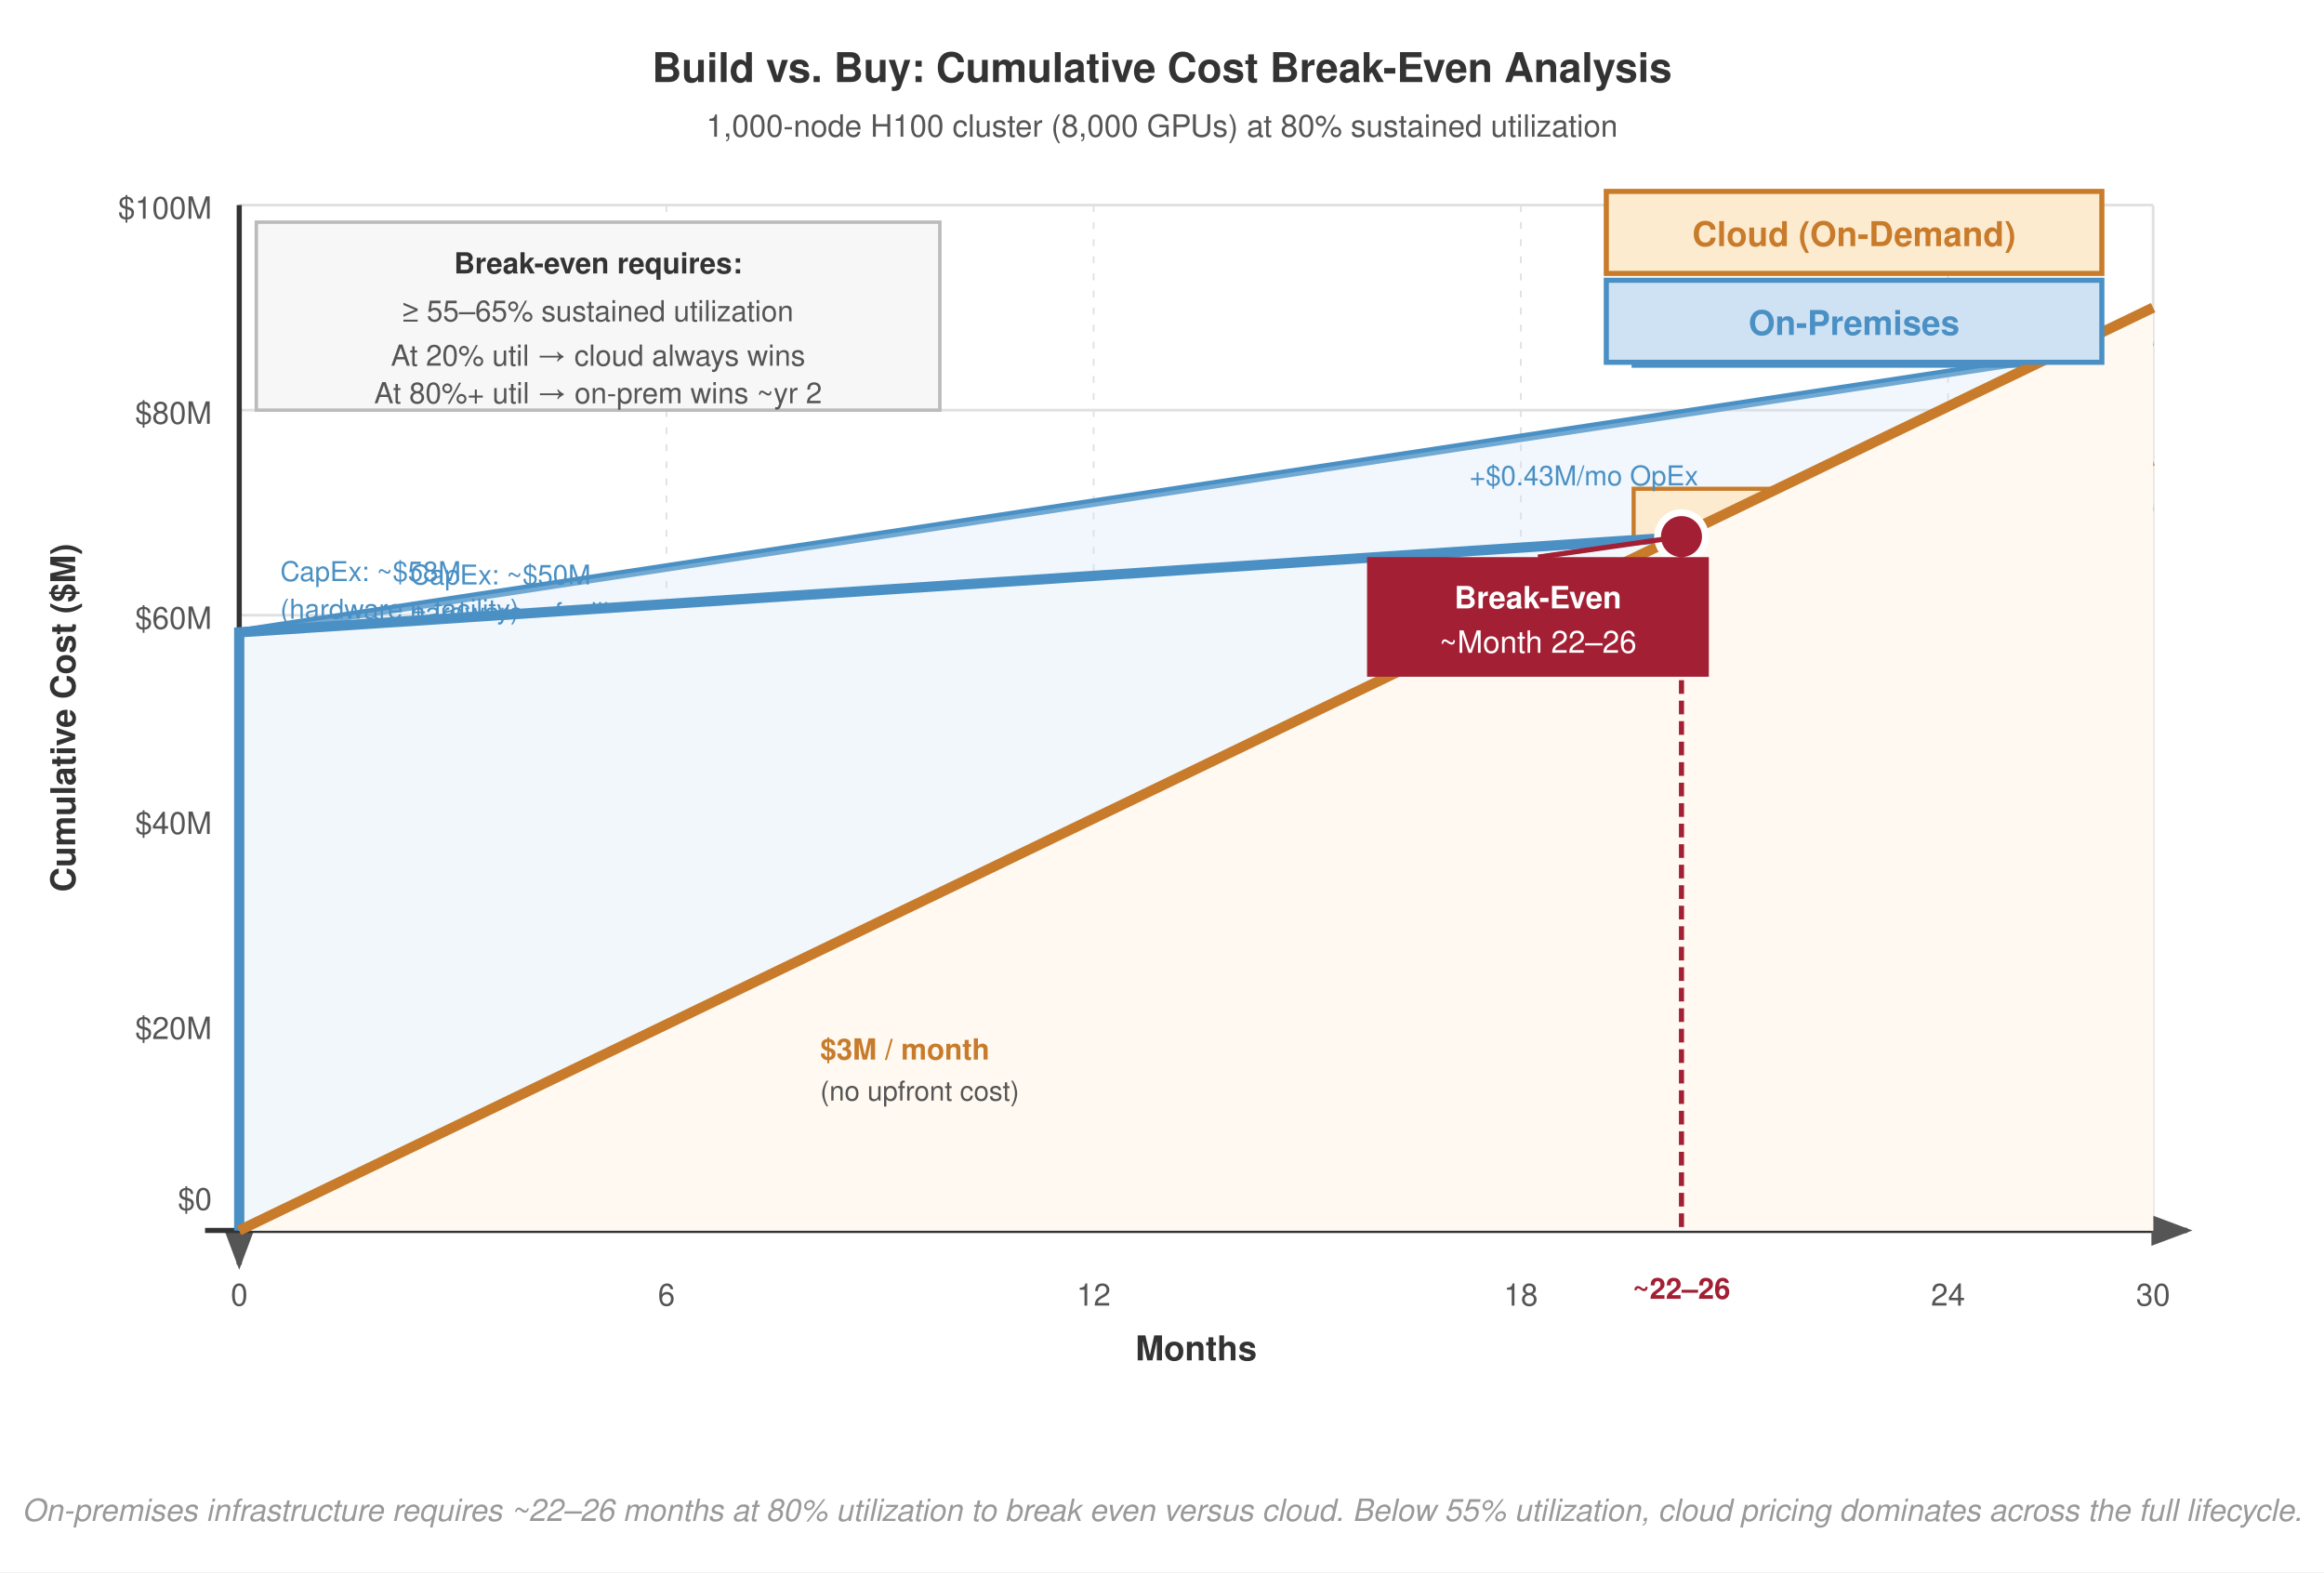
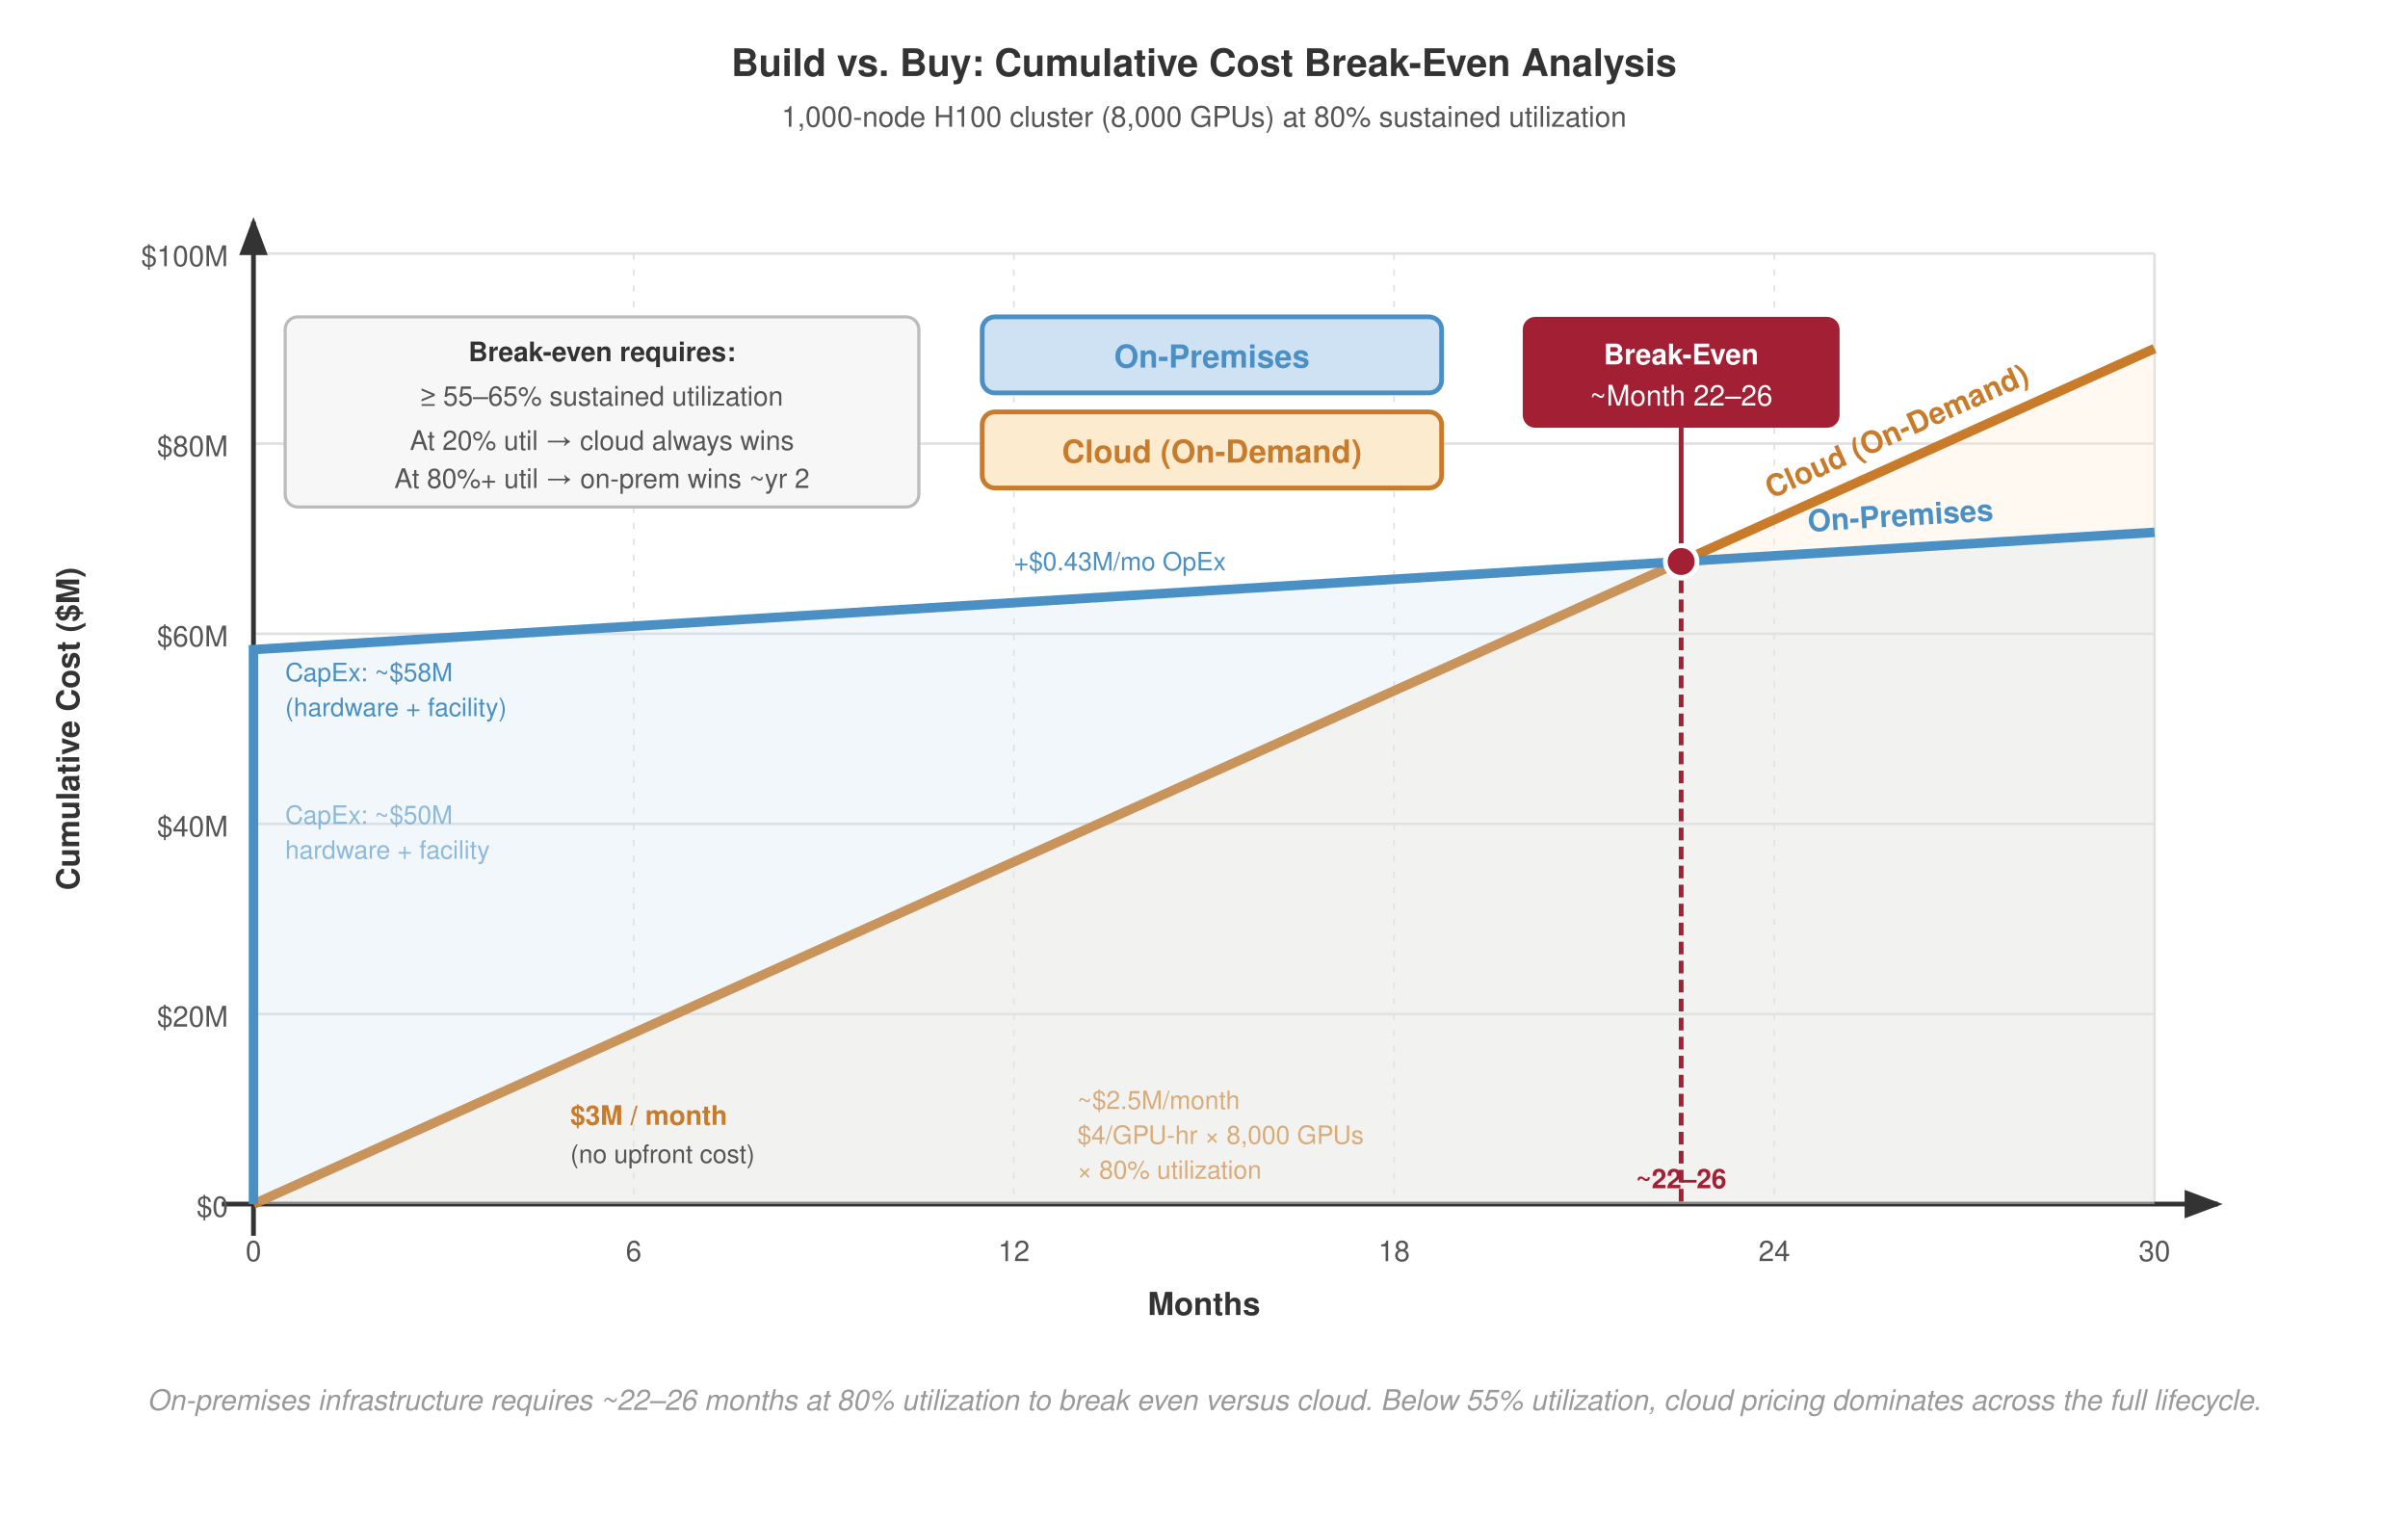
- <svg xmlns="http://www.w3.org/2000/svg" viewBox="0 0 680 460" font-family="Helvetica Neue, Helvetica, Arial, sans-serif">
-   <rect width="680" height="460" fill="#fff" />
+ <svg xmlns="http://www.w3.org/2000/svg" viewBox="0 0 760 480" font-family="Helvetica Neue, Helvetica, Arial, sans-serif">
+   <rect width="760" height="480" fill="#fff" />
  <defs>
    <marker id="arrow" markerWidth="8" markerHeight="6" refX="7" refY="3" orient="auto">
-       <path d="M0,0 L8,3 L0,6 Z" fill="#555" />
+       <path d="M0,0 L8,3 L0,6 Z" fill="#333" />
    </marker>
    <marker id="arrow-red" markerWidth="8" markerHeight="6" refX="7" refY="3" orient="auto">
      <path d="M0,0 L8,3 L0,6 Z" fill="#a31f34" />
    </marker>
  </defs>
-   <text x="340" y="24" text-anchor="middle" font-size="12" font-weight="700" fill="#333">Build vs. Buy: Cumulative Cost Break-Even Analysis</text>
-   <text x="340" y="40" text-anchor="middle" font-size="9" fill="#555">1,000-node H100 cluster (8,000 GPUs) at 80% sustained utilization</text>
-   <line x1="70" y1="360" x2="630" y2="360" stroke="#e0e0e0" stroke-width="0.8" />
-   <line x1="70" y1="300" x2="630" y2="300" stroke="#e0e0e0" stroke-width="0.8" />
-   <line x1="70" y1="240" x2="630" y2="240" stroke="#e0e0e0" stroke-width="0.8" />
-   <line x1="70" y1="180" x2="630" y2="180" stroke="#e0e0e0" stroke-width="0.8" />
-   <line x1="70" y1="120" x2="630" y2="120" stroke="#e0e0e0" stroke-width="0.8" />
-   <line x1="70" y1="60" x2="630" y2="60" stroke="#e0e0e0" stroke-width="0.8" />
-   <line x1="70" y1="60" x2="70" y2="360" stroke="#e0e0e0" stroke-width="0.8" />
-   <line x1="195" y1="60" x2="195" y2="360" stroke="#e0e0e0" stroke-width="0.5" stroke-dasharray="2,3" />
-   <line x1="320" y1="60" x2="320" y2="360" stroke="#e0e0e0" stroke-width="0.5" stroke-dasharray="2,3" />
-   <line x1="445" y1="60" x2="445" y2="360" stroke="#e0e0e0" stroke-width="0.5" stroke-dasharray="2,3" />
-   <line x1="570" y1="60" x2="570" y2="360" stroke="#e0e0e0" stroke-width="0.5" stroke-dasharray="2,3" />
-   <line x1="630" y1="60" x2="630" y2="360" stroke="#e0e0e0" stroke-width="0.8" />
-   <line x1="70" y1="60" x2="70" y2="370" stroke="#333" stroke-width="1.5" marker-end="url(#arrow)" />
-   <line x1="60" y1="360" x2="640" y2="360" stroke="#333" stroke-width="1.5" marker-end="url(#arrow)" />
-   <text x="70" y="382" text-anchor="middle" font-size="9" fill="#555">0</text>
-   <text x="195" y="382" text-anchor="middle" font-size="9" fill="#555">6</text>
-   <text x="320" y="382" text-anchor="middle" font-size="9" fill="#555">12</text>
-   <text x="445" y="382" text-anchor="middle" font-size="9" fill="#555">18</text>
-   <text x="570" y="382" text-anchor="middle" font-size="9" fill="#555">24</text>
-   <text x="630" y="382" text-anchor="middle" font-size="9" fill="#555">30</text>
-   <text x="350" y="398" text-anchor="middle" font-size="10" font-weight="700" fill="#333">Months</text>
-   <text x="62" y="354.0" text-anchor="end" font-size="9" fill="#555">$0</text>
-   <text x="62" y="304" text-anchor="end" font-size="9" fill="#555">$20M</text>
-   <text x="62" y="244" text-anchor="end" font-size="9" fill="#555">$40M</text>
-   <text x="62" y="184" text-anchor="end" font-size="9" fill="#555">$60M</text>
-   <text x="62" y="124" text-anchor="end" font-size="9" fill="#555">$80M</text>
-   <text x="62" y="64" text-anchor="end" font-size="9" fill="#555">$100M</text>
-   <text x="22" y="210" text-anchor="middle" font-size="10" font-weight="700" fill="#333" transform="rotate(-90 22 210)">Cumulative Cost ($M)</text>
-   <polyline points="70,360 70,185 630,100" fill="none" stroke="#4a90c4" stroke-width="2.5" />
-   <polygon points="70,360 70,185 630,100 630,360" fill="#cfe2f3" fill-opacity="0.3" />
-   <rect x="478" y="85" width="130" height="22" fill="#cfe2f3" stroke="#4a90c4" stroke-width="1.2" />
-   <text x="542.5" y="100" text-anchor="middle" font-size="9.5" font-weight="700" fill="#4a90c4">On-Premises</text>
-   <line x1="70" y1="185" x2="115" y2="185" stroke="#4a90c4" stroke-width="1" stroke-dasharray="3,2" />
-   <text x="120" y="171.0" font-size="8" fill="#4a90c4">CapEx: ~$50M</text>
-   <text x="120" y="182.0" font-size="8" fill="#4a90c4">hardware + facility</text>
-   <line x1="70" y1="360" x2="630" y2="135" stroke="#c87b2a" stroke-width="2.5" />
-   <polygon points="70,360 630,135 630,360" fill="#fdebd0" fill-opacity="0.4" />
-   <rect x="478" y="143" width="130" height="22" fill="#fdebd0" stroke="#c87b2a" stroke-width="1.2" />
-   <text x="543" y="158" text-anchor="middle" font-size="9.5" font-weight="700" fill="#c87b2a">Cloud (On-Demand)</text>
-   <text x="230" y="258" font-size="8" fill="#c87b2a">~$2.5M/month</text>
-   <text x="230" y="269" font-size="8" fill="#c87b2a">$4/GPU-hr × 8,000 GPUs</text>
-   <text x="230" y="280" font-size="8" fill="#c87b2a">× 80% utilization</text>
-   <polygon points="70,360 70,185 630,148 630,360" fill="#fff" fill-opacity="1" />
-   <polygon points="70,360 70,185 630,148 630,360" fill="#cfe2f3" fill-opacity="0.25" />
-   <polyline points="70,360 70,185 630,148" fill="none" stroke="#4a90c4" stroke-width="3" />
-   <polygon points="70,360 630,90 630,360" fill="#fff" fill-opacity="1" />
-   <polygon points="70,360 630,90 630,360" fill="#fdebd0" fill-opacity="0.3" />
-   <line x1="70" y1="360" x2="630" y2="90" stroke="#c87b2a" stroke-width="3" />
-   <rect x="470" y="82" width="145" height="24" fill="#cfe2f3" stroke="#4a90c4" stroke-width="1.5" />
-   <text x="542.5" y="98" text-anchor="middle" font-size="10" font-weight="700" fill="#4a90c4">On-Premises</text>
-   <rect x="470" y="76" width="145" height="0" fill="none" />
-   <rect x="470" y="56" width="145" height="24" fill="#fdebd0" stroke="#c87b2a" stroke-width="1.5" />
-   <text x="542.5" y="72" text-anchor="middle" font-size="10" font-weight="700" fill="#c87b2a">Cloud (On-Demand)</text>
-   <circle cx="492" cy="157" r="7" fill="#a31f34" stroke="#fff" stroke-width="2" />
-   <line x1="492" y1="157" x2="492" y2="360" stroke="#a31f34" stroke-width="1.5" stroke-dasharray="4,2" />
-   <rect x="400" y="163" width="100" height="35" fill="#a31f34" />
-   <text x="450" y="178" text-anchor="middle" font-size="9" font-weight="700" fill="#fff">Break-Even</text>
-   <text x="450" y="191" text-anchor="middle" font-size="9" fill="#fff">~Month 22–26</text>
-   <line x1="450" y1="163" x2="492" y2="157" stroke="#a31f34" stroke-width="1.5" />
-   <text x="492" y="380" text-anchor="middle" font-size="8.5" font-weight="700" fill="#a31f34">~22–26</text>
-   <rect x="75" y="65" width="200" height="55" fill="#f7f7f7" stroke="#bbb" stroke-width="1" />
-   <text x="175" y="80" text-anchor="middle" font-size="8.5" font-weight="700" fill="#333">Break-even requires:</text>
-   <text x="175" y="94" text-anchor="middle" font-size="8.5" fill="#555">≥ 55–65% sustained utilization</text>
-   <text x="175" y="107" text-anchor="middle" font-size="8.5" fill="#555">At 20% util → cloud always wins</text>
-   <text x="175" y="118" text-anchor="middle" font-size="8.5" fill="#555">At 80%+ util → on-prem wins ~yr 2</text>
-   <text x="82" y="170.0" font-size="8" fill="#4a90c4">CapEx: ~$58M</text>
-   <text x="82" y="181.0" font-size="8" fill="#4a90c4">(hardware + facility)</text>
-   <text x="240" y="310" font-size="8.5" font-weight="700" fill="#c87b2a">$3M / month</text>
-   <text x="240" y="322" font-size="8" fill="#555">(no upfront cost)</text>
-   <text x="430" y="142" font-size="8" fill="#4a90c4">+$0.43M/mo OpEx</text>
-   <text x="340" y="445" text-anchor="middle" font-size="9" fill="#999" font-style="italic">On-premises infrastructure requires ~22–26 months at 80% utilization to break even versus cloud. Below 55% utilization, cloud pricing dominates across the full lifecycle.</text>
+   <text x="380" y="24" text-anchor="middle" font-size="12" font-weight="700" fill="#333">Build vs. Buy: Cumulative Cost Break-Even Analysis</text>
+   <text x="380" y="40" text-anchor="middle" font-size="9" fill="#555">1,000-node H100 cluster (8,000 GPUs) at 80% sustained utilization</text>
+   <line x1="80" y1="380" x2="680" y2="380" stroke="#e0e0e0" stroke-width="0.8" />
+   <line x1="80" y1="320" x2="680" y2="320" stroke="#e0e0e0" stroke-width="0.8" />
+   <line x1="80" y1="260" x2="680" y2="260" stroke="#e0e0e0" stroke-width="0.8" />
+   <line x1="80" y1="200" x2="680" y2="200" stroke="#e0e0e0" stroke-width="0.8" />
+   <line x1="80" y1="140" x2="680" y2="140" stroke="#e0e0e0" stroke-width="0.8" />
+   <line x1="80" y1="80" x2="680" y2="80" stroke="#e0e0e0" stroke-width="0.8" />
+   <line x1="80" y1="80" x2="80" y2="380" stroke="#e0e0e0" stroke-width="0.8" />
+   <line x1="200" y1="80" x2="200" y2="380" stroke="#e0e0e0" stroke-width="0.5" stroke-dasharray="2,3" />
+   <line x1="320" y1="80" x2="320" y2="380" stroke="#e0e0e0" stroke-width="0.5" stroke-dasharray="2,3" />
+   <line x1="440" y1="80" x2="440" y2="380" stroke="#e0e0e0" stroke-width="0.5" stroke-dasharray="2,3" />
+   <line x1="560" y1="80" x2="560" y2="380" stroke="#e0e0e0" stroke-width="0.5" stroke-dasharray="2,3" />
+   <line x1="680" y1="80" x2="680" y2="380" stroke="#e0e0e0" stroke-width="0.8" />
+   <line x1="70" y1="380" x2="700" y2="380" stroke="#333" stroke-width="1.5" marker-end="url(#arrow)" />
+   <line x1="80" y1="390" x2="80" y2="70" stroke="#333" stroke-width="1.5" marker-end="url(#arrow)" />
+   <text x="80" y="398" text-anchor="middle" font-size="9" fill="#555">0</text>
+   <text x="200" y="398" text-anchor="middle" font-size="9" fill="#555">6</text>
+   <text x="320" y="398" text-anchor="middle" font-size="9" fill="#555">12</text>
+   <text x="440" y="398" text-anchor="middle" font-size="9" fill="#555">18</text>
+   <text x="560" y="398" text-anchor="middle" font-size="9" fill="#555">24</text>
+   <text x="680" y="398" text-anchor="middle" font-size="9" fill="#555">30</text>
+   <text x="380" y="415" text-anchor="middle" font-size="10" font-weight="700" fill="#333">Months</text>
+   <text x="72" y="384" text-anchor="end" font-size="9" fill="#555">$0</text>
+   <text x="72" y="324" text-anchor="end" font-size="9" fill="#555">$20M</text>
+   <text x="72" y="264" text-anchor="end" font-size="9" fill="#555">$40M</text>
+   <text x="72" y="204" text-anchor="end" font-size="9" fill="#555">$60M</text>
+   <text x="72" y="144" text-anchor="end" font-size="9" fill="#555">$80M</text>
+   <text x="72" y="84" text-anchor="end" font-size="9" fill="#555">$100M</text>
+   <text x="25" y="230" text-anchor="middle" font-size="10" font-weight="700" fill="#333" transform="rotate(-90 25 230)">Cumulative Cost ($M)</text>
+   <polygon points="80,380 680,110 680,380" fill="#fdebd0" fill-opacity="0.3" />
+   <line x1="80" y1="380" x2="680" y2="110" stroke="#c87b2a" stroke-width="3" />
+   <polygon points="80,380 80,205 680,168 680,380" fill="#cfe2f3" fill-opacity="0.25" />
+   <polyline points="80,380 80,205 680,168" fill="none" stroke="#4a90c4" stroke-width="3" />
+   <rect x="90" y="100" width="200" height="60" fill="#f7f7f7" stroke="#bbb" stroke-width="1" rx="4" />
+   <text x="190" y="114" text-anchor="middle" font-size="8.5" font-weight="700" fill="#333">Break-even requires:</text>
+   <text x="190" y="128" text-anchor="middle" font-size="8.5" fill="#555">≥ 55–65% sustained utilization</text>
+   <text x="190" y="142" text-anchor="middle" font-size="8.5" fill="#555">At 20% util → cloud always wins</text>
+   <text x="190" y="154" text-anchor="middle" font-size="8.5" fill="#555">At 80%+ util → on-prem wins ~yr 2</text>
+   <rect x="310" y="100" width="145" height="24" fill="#cfe2f3" stroke="#4a90c4" stroke-width="1.5" rx="4" />
+   <text x="382.5" y="116" text-anchor="middle" font-size="10" font-weight="700" fill="#4a90c4">On-Premises</text>
+   <rect x="310" y="130" width="145" height="24" fill="#fdebd0" stroke="#c87b2a" stroke-width="1.5" rx="4" />
+   <text x="382.5" y="146" text-anchor="middle" font-size="10" font-weight="700" fill="#c87b2a">Cloud (On-Demand)</text>
+   <rect x="480.6" y="100" width="100" height="35" fill="#a31f34" rx="4" />
+   <text x="530.6" y="115" text-anchor="middle" font-size="9" font-weight="700" fill="#fff">Break-Even</text>
+   <text x="530.6" y="128" text-anchor="middle" font-size="9" fill="#fff">~Month 22–26</text>
+   <line x1="530.6" y1="135" x2="530.6" y2="177.2" stroke="#a31f34" stroke-width="1.5" />
+   <circle cx="530.6" cy="177.2" r="5" fill="#a31f34" stroke="#fff" stroke-width="1.5" />
+   <line x1="530.6" y1="177.2" x2="530.6" y2="380" stroke="#a31f34" stroke-width="1.5" stroke-dasharray="4,2" />
+   <text x="530.6" y="375" text-anchor="middle" font-size="8.5" font-weight="700" fill="#a31f34">~22–26</text>
+   <text x="600" y="166" text-anchor="middle" font-size="9.5" font-weight="700" fill="#4a90c4" transform="rotate(-3.5 600 166)">On-Premises</text>
+   <text x="320" y="180" font-size="8" fill="#4a90c4">+$0.43M/mo OpEx</text>
+   <text x="600" y="139" text-anchor="middle" font-size="9.5" font-weight="700" fill="#c87b2a" transform="rotate(-24.2 600 139)">Cloud (On-Demand)</text>
+   <text x="180" y="355" font-size="8.5" font-weight="700" fill="#c87b2a">$3M / month</text>
+   <text x="180" y="367" font-size="8" fill="#555">(no upfront cost)</text>
+   <text x="340" y="350" font-size="8" fill="#c87b2a" opacity="0.6">~$2.5M/month</text>
+   <text x="340" y="361" font-size="8" fill="#c87b2a" opacity="0.6">$4/GPU-hr × 8,000 GPUs</text>
+   <text x="340" y="372" font-size="8" fill="#c87b2a" opacity="0.6">× 80% utilization</text>
+   <text x="90" y="215" font-size="8" fill="#4a90c4">CapEx: ~$58M</text>
+   <text x="90" y="226" font-size="8" fill="#4a90c4">(hardware + facility)</text>
+   <text x="90" y="260" font-size="8" fill="#4a90c4" opacity="0.6">CapEx: ~$50M</text>
+   <text x="90" y="271" font-size="8" fill="#4a90c4" opacity="0.6">hardware + facility</text>
+   <text x="380" y="445" text-anchor="middle" font-size="9" fill="#999" font-style="italic">On-premises infrastructure requires ~22–26 months at 80% utilization to break even versus cloud. Below 55% utilization, cloud pricing dominates across the full lifecycle.</text>
</svg>
